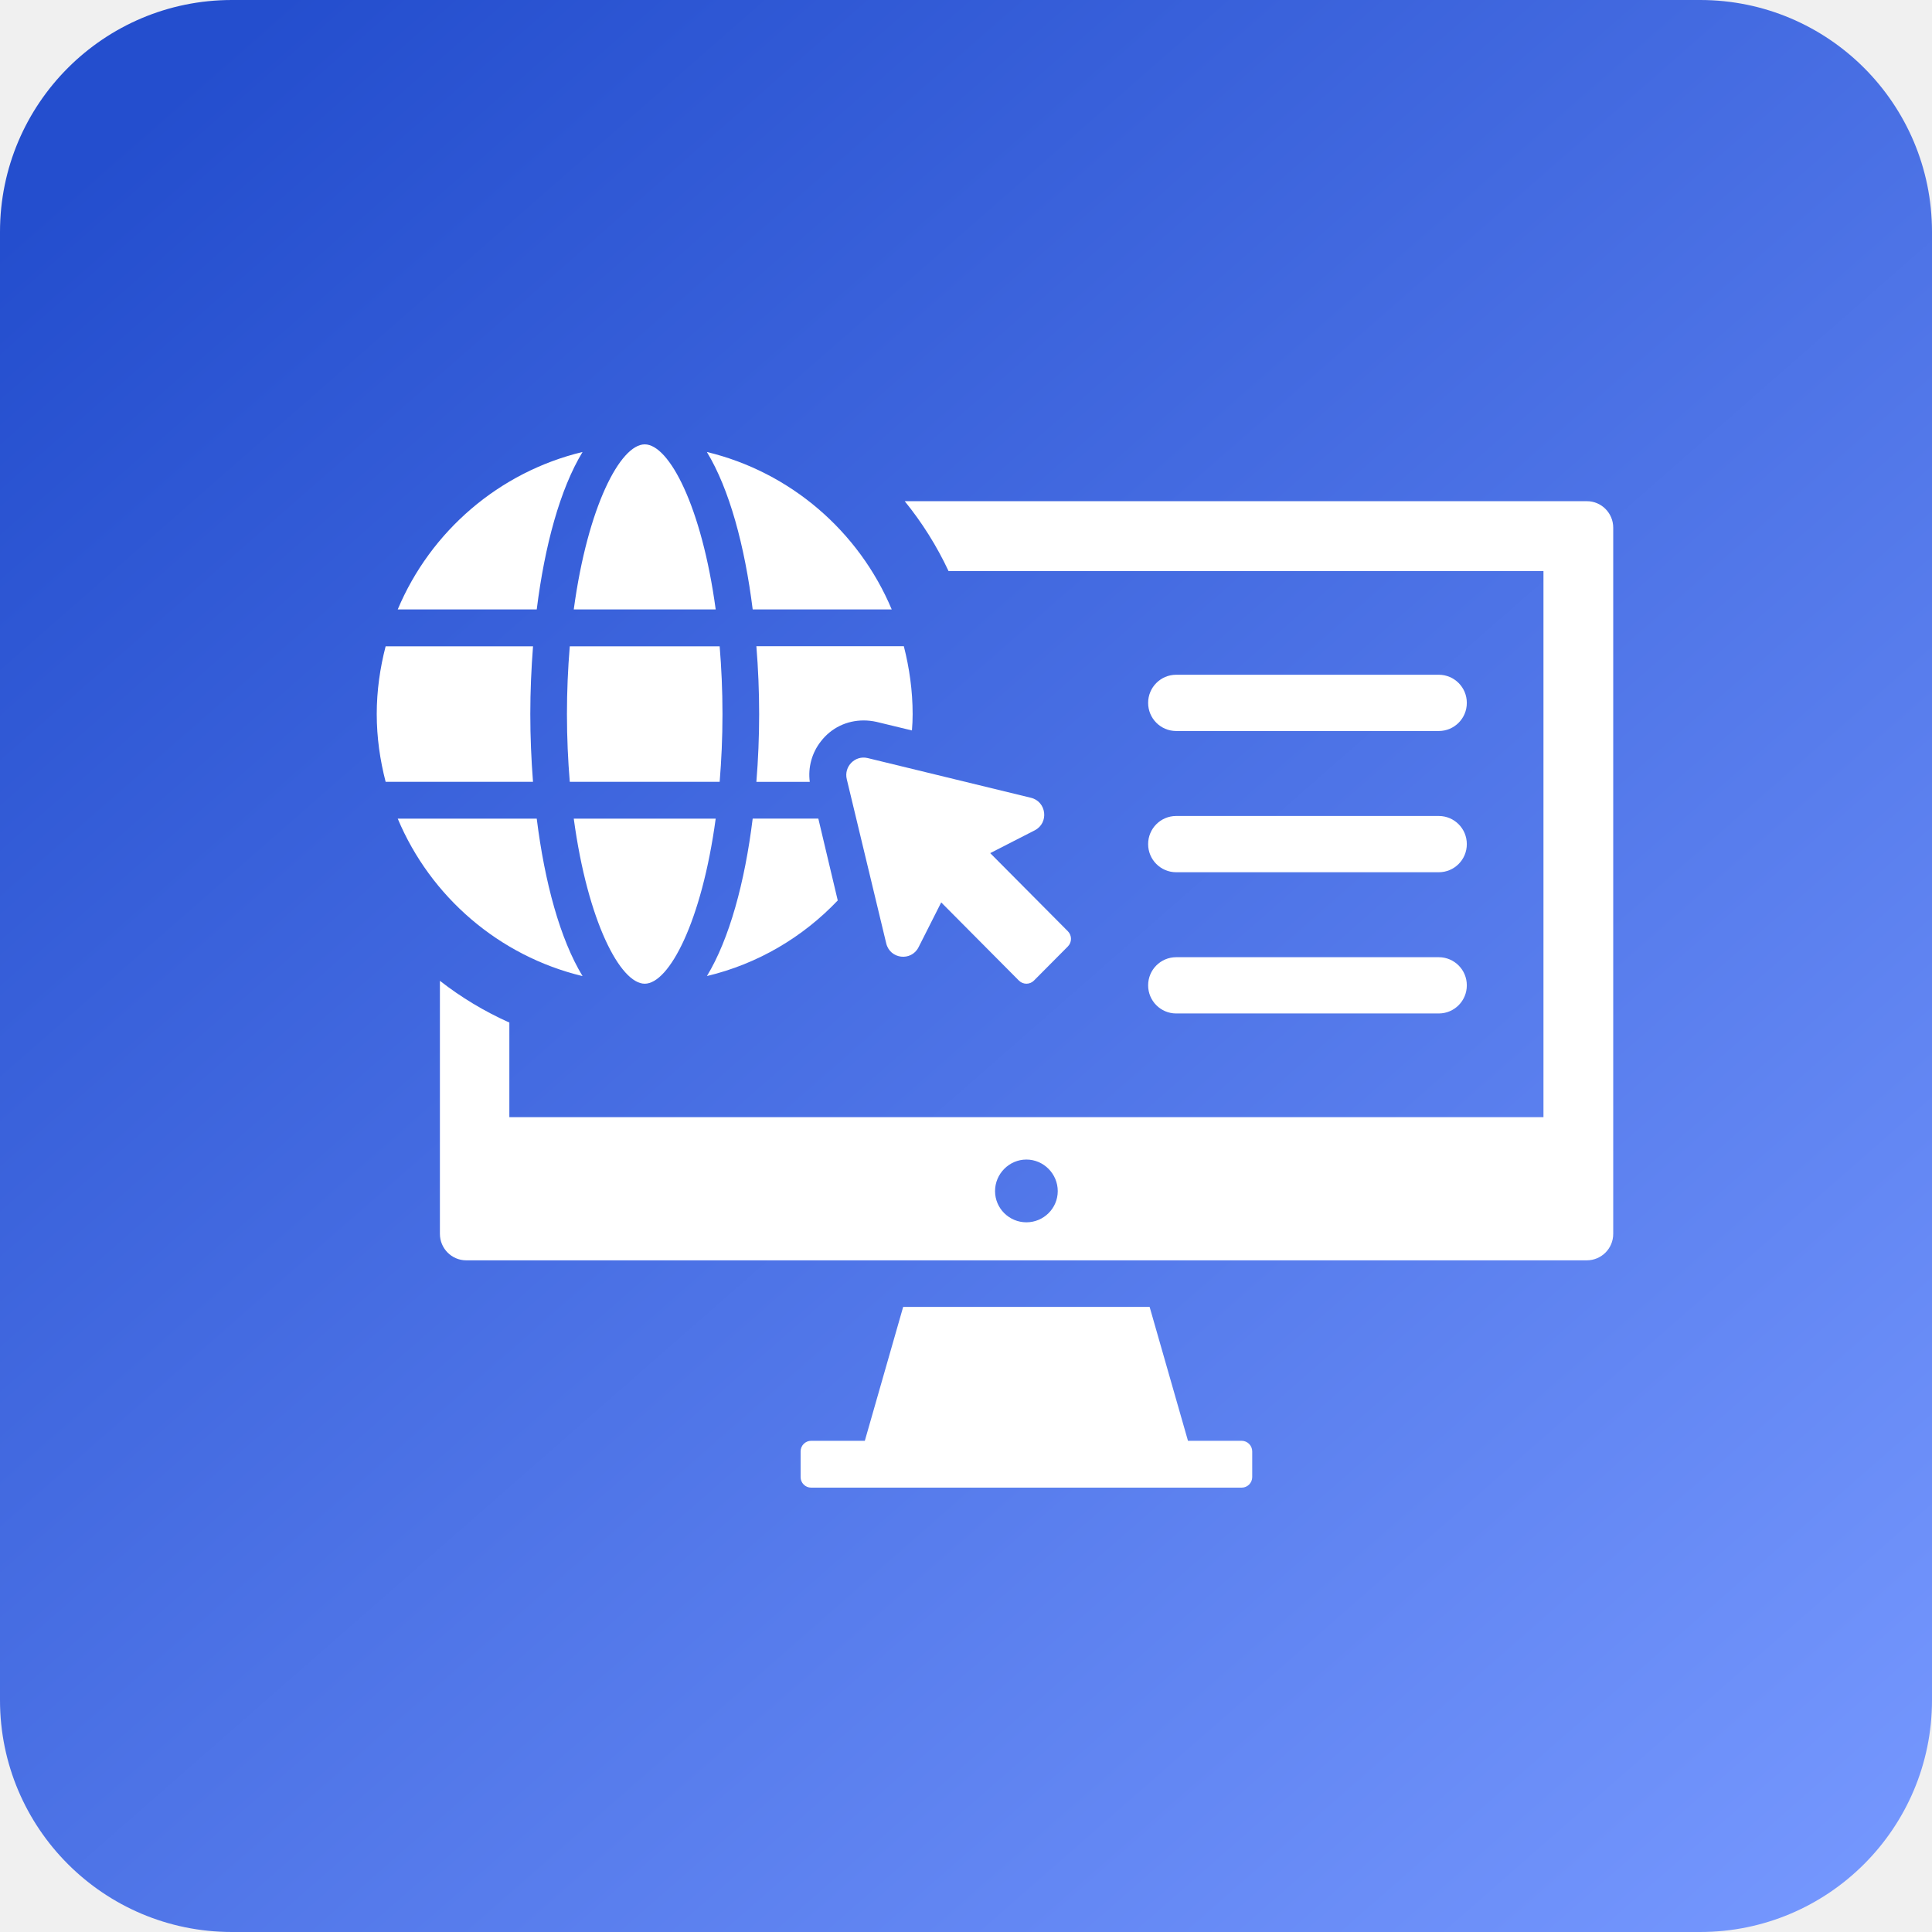
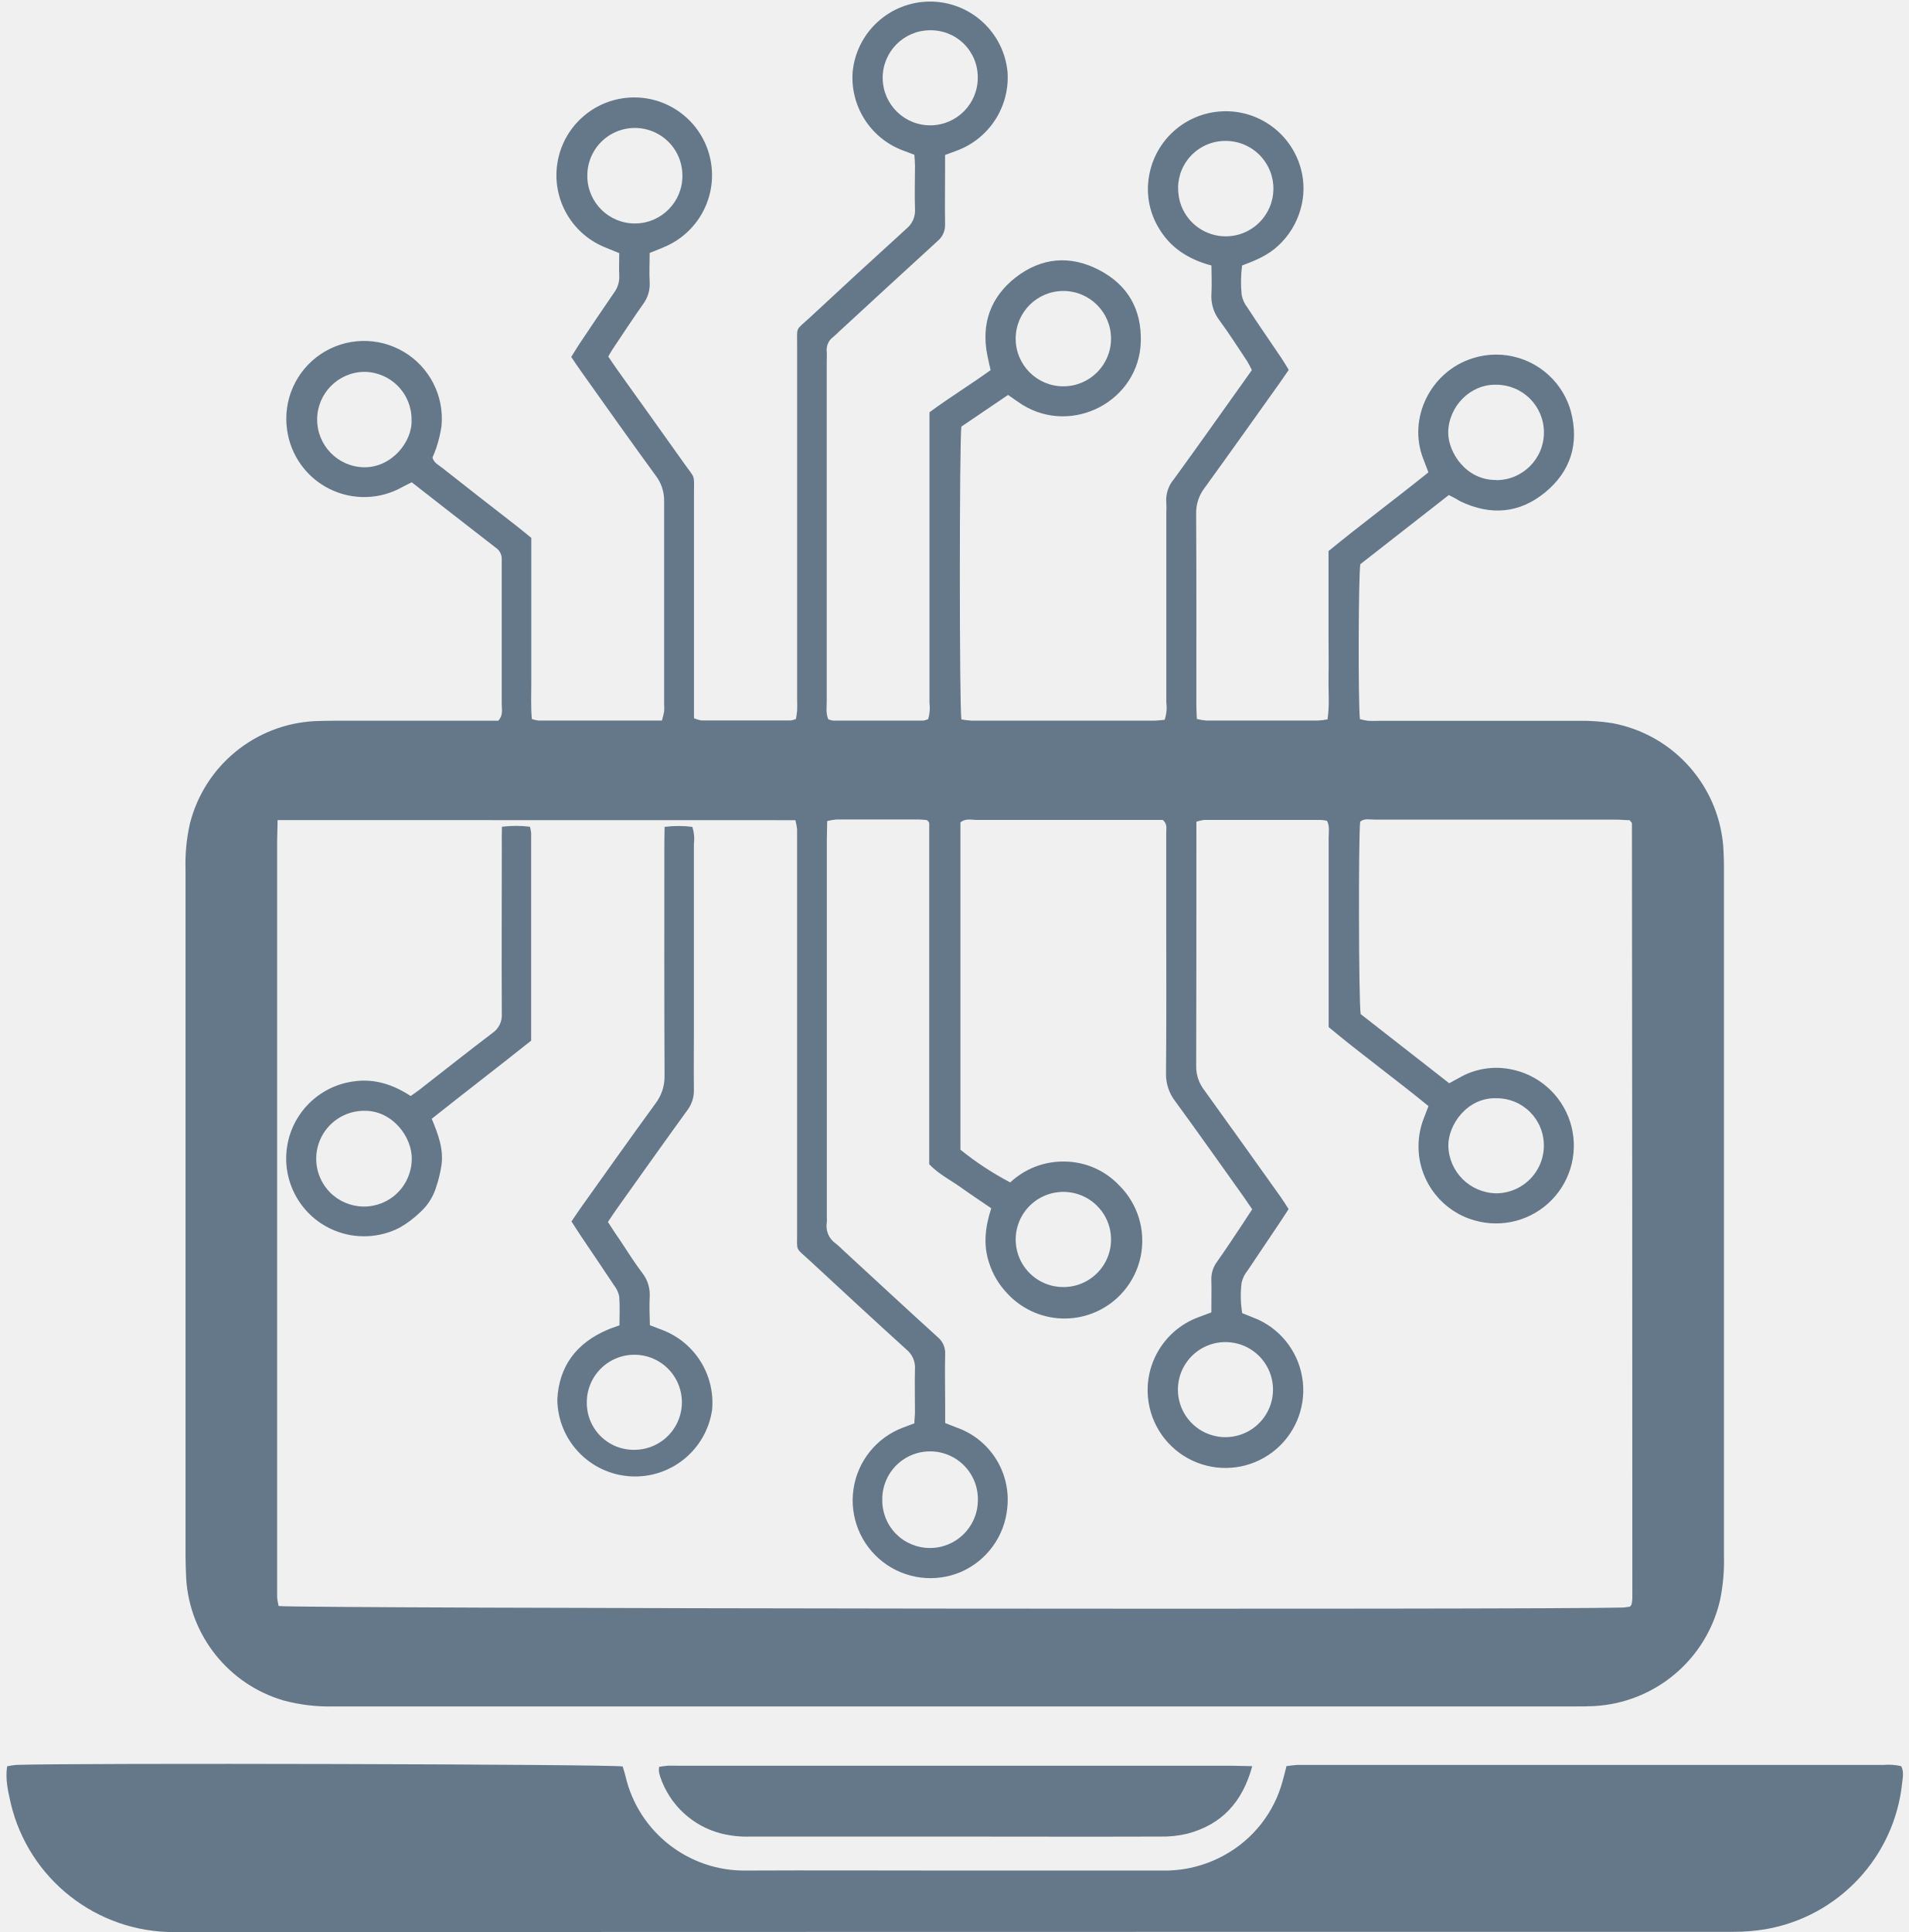
- <svg xmlns="http://www.w3.org/2000/svg" width="200" height="200" viewBox="0 0 200 200" fill="none">
-   <rect width="200" height="200" rx="24" fill="url(#yn02nnyhwa)" />
-   <g clip-path="url(#0dxdd8gbwb)" fill="#fff">
-     <path d="M164.278 51.883H93.657a35.007 35.007 0 0 1 4.537 7.235h61.585v56.531H52.728v-9.795a34.636 34.636 0 0 1-7.189-4.32v26.195c0 1.51 1.222 2.74 2.722 2.74h116.017a2.735 2.735 0 0 0 2.722-2.74V54.623c0-1.51-1.221-2.74-2.722-2.74zm-58.026 74.65c-1.78 0-3.245-1.44-3.245-3.231s1.465-3.266 3.245-3.266 3.246 1.475 3.246 3.266-1.466 3.231-3.246 3.231zM128.535 149.151h-5.556l-3.971-13.863H93.496l-3.97 13.863h-5.557c-.601 0-1.09.492-1.09 1.097v2.658A1.09 1.09 0 0 0 83.97 154h44.569c.601 0 1.09-.492 1.09-1.094v-2.658a1.099 1.099 0 0 0-1.093-1.097z" />
-     <path d="M92.31 63.086c-3.399-8.093-10.494-14.22-19.135-16.297 2.33 3.836 3.922 9.717 4.743 16.297H92.31zM60.306 46.789c-8.641 2.077-15.733 8.206-19.132 16.297h14.389c.821-6.58 2.413-12.459 4.743-16.297zM74.088 63.086C72.644 52.416 69.26 46 66.743 46s-5.903 6.416-7.347 17.086h14.692zM54.897 73.918c0-2.352.102-4.705.282-7.012H39.92C39.34 69.15 39 71.493 39 73.918c0 2.426.34 4.768.92 7.013h15.256c-.18-2.31-.279-4.66-.279-7.013zM58.69 73.918c0 2.48.11 4.809.293 7.013h15.516c.182-2.204.292-4.533.292-7.013 0-2.48-.11-4.808-.292-7.012H58.983a84.592 84.592 0 0 0-.293 7.012zM77.918 84.74c-.813 6.597-2.416 12.472-4.738 16.3 5.264-1.254 9.93-4.022 13.543-7.826l-2.01-8.474h-6.795zM78.587 73.93c0 2.336-.097 4.694-.287 7.007h5.527a5.607 5.607 0 0 1 1.149-4.19c1.076-1.397 2.679-2.167 4.426-2.167.43 0 .886.049 1.316.144l3.685.891c.049-.554.073-1.132.073-1.686 0-2.43-.336-4.768-.91-7.031H78.3c.19 2.312.287 4.67.287 7.031zM41.174 84.748c3.396 8.093 10.49 14.22 19.132 16.298-2.33-3.836-3.922-9.715-4.743-16.298H41.174zM59.396 84.748c1.444 10.67 4.83 17.086 7.347 17.086 2.518 0 5.9-6.415 7.345-17.086H59.396z" />
-     <path d="m110.547 96.405-8.04-8.09 4.61-2.36c1.487-.761 1.229-2.973-.392-3.368l-16.899-4.111c-1.307-.319-2.483.867-2.169 2.182l4.086 17.003c.392 1.631 2.59 1.89 3.347.394l2.344-4.638 8.04 8.09c.432.435 1.13.435 1.562 0l3.508-3.53a1.117 1.117 0 0 0 .003-1.572zM148.95 75.674h-27.201a2.905 2.905 0 0 1-2.894-2.912 2.905 2.905 0 0 1 2.894-2.912h27.201a2.905 2.905 0 0 1 2.894 2.912 2.903 2.903 0 0 1-2.894 2.912zM148.95 90.294h-27.201a2.905 2.905 0 0 1-2.894-2.912 2.904 2.904 0 0 1 2.894-2.912h27.201a2.904 2.904 0 0 1 2.894 2.912 2.903 2.903 0 0 1-2.894 2.912zM148.95 104.914h-27.201a2.905 2.905 0 0 1-2.894-2.912 2.905 2.905 0 0 1 2.894-2.912h27.201a2.905 2.905 0 0 1 2.894 2.912 2.905 2.905 0 0 1-2.894 2.912z" />
+ <svg xmlns="http://www.w3.org/2000/svg" width="163" height="165" viewBox="0 0 163 165" fill="none">
+   <g clip-path="url(#3i3rc5ltoa)" fill="#65788A">
+     <path d="m86.084 33.73-3.986 2.703c-.174 1.17-.177 23.846 0 25.008.284.052.571.087.86.104h15.595c.296 0 .591-.045.901-.07.161-.475.21-.98.144-1.477V43.756a6.212 6.212 0 0 0 0-.786 2.75 2.75 0 0 1 .65-2.049c1.978-2.72 3.916-5.466 5.869-8.205a51.3 51.3 0 0 1 .786-1.108 8.04 8.04 0 0 0-.41-.771c-.775-1.163-1.524-2.348-2.351-3.47a3.36 3.36 0 0 1-.69-2.31c.044-.78 0-1.562 0-2.381-2.001-.532-3.577-1.554-4.57-3.323a6.396 6.396 0 0 1-.76-4.304 6.644 6.644 0 0 1 12.963-.653 6.398 6.398 0 0 1-.029 3.496 6.718 6.718 0 0 1-1.894 3.085c-.875.827-1.96 1.274-3.093 1.698-.11.832-.122 1.673-.037 2.507.073.384.235.745.472 1.056.96 1.476 1.949 2.897 2.924 4.344.218.325.41.66.624 1.008-.273.395-.513.738-.764 1.107-2.13 2.986-4.253 5.98-6.405 8.952a3.476 3.476 0 0 0-.738 2.159c.033 5.46.018 10.922.018 16.382 0 .369.026.775.041 1.214.262.066.529.11.797.133h9.564a6.83 6.83 0 0 0 .798-.096c.188-1.218.066-2.392.088-3.562.023-1.17 0-2.444 0-3.669v-7.146c2.78-2.282 5.685-4.43 8.531-6.726-.162-.417-.295-.779-.436-1.133-1.362-3.47.613-7.482 4.223-8.612a6.621 6.621 0 0 1 7.163 2.172 6.6 6.6 0 0 1 1.205 2.343c.739 2.753 0 5.145-2.189 6.943s-4.647 2.004-7.231.768c-.155-.078-.303-.177-.454-.262-.151-.085-.306-.155-.542-.277l-7.557 5.906c-.166 1.107-.188 11.89-.033 13.23.232.064.467.112.705.143.392.023.787 0 1.182 0h16.773c.96-.016 1.919.05 2.868.196a11.64 11.64 0 0 1 9.527 11.004c.029.52.033 1.044.033 1.569v58.576a16.312 16.312 0 0 1-.339 3.773 11.684 11.684 0 0 1-10.757 9.029c-.524.029-1.048.029-1.572.029H28.541a15.203 15.203 0 0 1-4.278-.494 11.602 11.602 0 0 1-8.365-10.443c-.025-.657-.055-1.31-.055-1.964V74.257c-.04-1.31.084-2.621.37-3.901a11.61 11.61 0 0 1 10.685-8.77 52.408 52.408 0 0 1 1.702-.034h13.953c.44-.487.288-.993.292-1.45V47.782a1.14 1.14 0 0 0-.506-1.004 1733.8 1733.8 0 0 1-7.176-5.588c-.273.136-.542.258-.797.402a6.644 6.644 0 0 1-9.849-4.872 6.643 6.643 0 1 1 13.19-.37c-.091.647-.242 1.283-.45 1.902-.093.279-.202.553-.326.82.122.46.506.627.805.863a995.123 995.123 0 0 0 6.39 4.994c.41.321.808.654 1.244 1.008V58.27c0 1.005-.048 2.079.047 3.138.189.063.383.106.58.13h10.528c.076-.254.139-.512.188-.772a4.78 4.78 0 0 0 0-.654V42.815a3.47 3.47 0 0 0-.702-2.174c-2.159-2.953-4.278-5.962-6.404-8.948-.277-.387-.535-.782-.827-1.207.255-.41.476-.779.716-1.14.975-1.451 1.942-2.905 2.935-4.341.32-.424.48-.947.45-1.477-.033-.609 0-1.222 0-1.908-.45-.185-.886-.37-1.318-.54a6.644 6.644 0 1 1 5.393-.088c-.468.218-.956.395-1.476.61 0 .852-.048 1.679 0 2.502a2.838 2.838 0 0 1-.546 1.846c-.908 1.284-1.768 2.602-2.643 3.909-.118.173-.214.369-.347.59.284.417.542.816.82 1.2 1.878 2.632 3.768 5.253 5.632 7.892 1.011 1.432.864.842.867 2.761V61.338c.208.092.426.157.65.192h7.6c.156-.023.308-.063.454-.118a6.94 6.94 0 0 0 .104-.716c.018-.392 0-.787 0-1.182V29.508c0-1.676-.155-1.24 1.033-2.34a901.088 901.088 0 0 1 8.295-7.63 1.997 1.997 0 0 0 .738-1.702c-.044-1.222 0-2.447 0-3.669 0-.303-.033-.605-.055-.949-.37-.143-.739-.276-1.108-.42a6.644 6.644 0 0 1-4.163-6.645 6.644 6.644 0 0 1 13.229 0 6.674 6.674 0 0 1-4.278 6.693c-.325.125-.65.24-1.056.39v1.304c0 1.532-.026 3.06 0 4.588a1.787 1.787 0 0 1-.66 1.477c-2.81 2.561-5.597 5.142-8.395 7.714-.158.148-.31.31-.48.443a1.363 1.363 0 0 0-.572 1.248c.022.306 0 .613 0 .92v28.957c0 .513-.088 1.045.133 1.54.128.054.262.092.399.114h7.73c.139-.023.274-.066.402-.126.132-.455.17-.932.11-1.402V35.21c1.695-1.255 3.481-2.344 5.22-3.599-.096-.435-.196-.853-.28-1.27-.536-2.694.269-4.957 2.414-6.644 2.214-1.716 4.669-1.923 7.138-.635 2.47 1.288 3.622 3.374 3.555 6.102-.125 5.06-5.832 8.076-10.14 5.389-.38-.247-.764-.528-1.196-.823zM23.702 70.039c0 .694-.037 1.255-.037 1.816v64.598c.03.238.073.475.129.708 1.362.211 107.87.325 114.703.13.254 0 .505-.056.683-.074.092-.115.136-.144.144-.177.037-.17.061-.343.07-.517 0-22.054-.011-44.11-.034-66.166a.228.228 0 0 0-.036-.122 2.153 2.153 0 0 0-.163-.188c-.343 0-.771-.048-1.196-.048H117.405c-.421 0-.875-.126-1.252.17-.155 1.317-.129 15.34.041 16.437l7.56 5.906c.428-.233.771-.421 1.107-.602a6.314 6.314 0 0 1 4.061-.609 6.644 6.644 0 1 1-3.027 12.919 6.564 6.564 0 0 1-4.753-5.982 6.569 6.569 0 0 1 .419-2.666l.425-1.108c-2.839-2.321-5.766-4.448-8.524-6.744V71.522c0-.465.1-.952-.14-1.425a3.748 3.748 0 0 0-.528-.073h-9.966c-.225.03-.446.081-.661.154v1.108c0 6.596 0 13.189-.018 19.785-.005.738.24 1.456.694 2.038 2.195 3.049 4.38 6.104 6.555 9.165.222.314.421.646.643.986-.262.402-.491.771-.739 1.133-.922 1.377-1.845 2.746-2.772 4.13-.247.303-.421.66-.505 1.041-.105.86-.087 1.73.055 2.584.483.196.938.369 1.369.554a6.642 6.642 0 0 1 1.218 11.315 6.646 6.646 0 0 1-10.575-4.205 6.645 6.645 0 0 1 4.19-7.295c.369-.14.738-.269 1.162-.435 0-.93.023-1.846 0-2.758a2.459 2.459 0 0 1 .495-1.579c.709-.997 1.377-2.023 2.056-3.038.314-.469.62-.942.938-1.429-.285-.41-.521-.771-.772-1.126-1.927-2.702-3.839-5.415-5.799-8.095a3.762 3.762 0 0 1-.79-2.399c.044-4.5.019-9 .019-13.495v-7.076c0-.336.107-.71-.292-1.06H83.408c-.458 0-.963-.162-1.392.214v27.947a25.803 25.803 0 0 0 4.253 2.794 6.615 6.615 0 0 1 4.603-1.783 6.49 6.49 0 0 1 4.684 2.019 6.647 6.647 0 0 1-2.276 10.949 6.633 6.633 0 0 1-5.172-.178 6.638 6.638 0 0 1-2.127-1.565 6.698 6.698 0 0 1-1.52-2.583c-.518-1.554-.318-3.094.187-4.651-.915-.628-1.786-1.2-2.635-1.809-.85-.609-1.864-1.108-2.662-1.95V70.353a.299.299 0 0 0-.025-.13 1.336 1.336 0 0 0-.166-.18 6.643 6.643 0 0 0-.669-.055H71.42c-.264.025-.525.07-.783.132 0 .587-.03 1.108-.03 1.628v32.114c.01.175.01.35 0 .525a1.814 1.814 0 0 0 .769 1.819c.204.164.4.341.583.528 2.698 2.488 5.385 4.98 8.102 7.449a1.774 1.774 0 0 1 .653 1.477c-.036 1.439 0 2.883 0 4.322v1.551l.938.369a6.533 6.533 0 0 1 4.367 6.865 6.64 6.64 0 0 1-3.953 5.48 6.643 6.643 0 1 1-4.966-12.32c.322-.118.64-.247.983-.369 0-.339.051-.638.051-.941 0-1.225-.03-2.447 0-3.669a1.986 1.986 0 0 0-.738-1.702c-2.783-2.521-5.537-5.075-8.294-7.63-1.196-1.107-1.034-.686-1.034-2.34V70.813a6.604 6.604 0 0 0-.144-.767l-44.221-.008zm71.175-41.117a4.071 4.071 0 1 0-8.143 0 4.071 4.071 0 0 0 8.143 0zm-4.06 80.998a4.062 4.062 0 0 0 2.867-6.94 4.073 4.073 0 0 0-6.95 2.879 4.065 4.065 0 0 0 2.517 3.756 4.063 4.063 0 0 0 1.558.305h.008zm9.792-93.87a4.084 4.084 0 0 0 .283 1.565 4.072 4.072 0 0 0 3.726 2.57 4.071 4.071 0 0 0 3.796-2.47 4.062 4.062 0 0 0 .038-3.119 4.075 4.075 0 0 0-3.734-2.562 4.039 4.039 0 0 0-3.796 2.46 4.027 4.027 0 0 0-.32 1.557h.007zM35.145 35.84a4.062 4.062 0 0 0-4.06-4.083 4.076 4.076 0 0 0-.03 8.15c2.4.048 4.182-2.203 4.09-4.067zm92.625 5.167a4.073 4.073 0 0 0 4.075-4.075 4.072 4.072 0 0 0-4.075-4.075c-2.215-.052-4.061 1.846-4.101 4.06-.008 1.735 1.539 4.105 4.101 4.076v.014zm0 52.786c-2.529-.063-4.112 2.321-4.09 4.06a4.155 4.155 0 0 0 4.097 4.06 4.082 4.082 0 0 0 3.753-5.641 4.035 4.035 0 0 0-2.203-2.184 4.02 4.02 0 0 0-1.553-.295h-.004zm-23.093 28.947a4.065 4.065 0 0 0 3.732-2.532 4.058 4.058 0 0 0-2.991-5.515 4.056 4.056 0 0 0-4.157 1.747 4.062 4.062 0 0 0 1.86 6.002 4.065 4.065 0 0 0 1.56.298h-.004zm-25.315 9.464a4.088 4.088 0 0 0 4.142-4.005 4.08 4.08 0 0 0-4.024-4.247 4.072 4.072 0 0 0-3.837 2.545 4.08 4.08 0 0 0-.3 1.591 4.066 4.066 0 0 0 1.156 2.894 4.057 4.057 0 0 0 2.867 1.222h-.004zm.026-129.62a4.06 4.06 0 1 0 4.109 4.013 4.004 4.004 0 0 0-4.109-4.012zM58.274 14.973a4.06 4.06 0 1 0-8.119.103 4.06 4.06 0 0 0 8.12-.103zM.61 150.848c.254-.053.512-.093.77-.119 4.925-.177 50.549-.066 51.793.133.077.262.177.547.243.838a10.417 10.417 0 0 0 10.314 8.051c5.637-.026 11.27 0 16.906 0H99.24c1.844.04 3.666-.407 5.282-1.296a10.265 10.265 0 0 0 5.028-6.423c.103-.369.195-.738.31-1.199.302-.037.594-.078.886-.1h50.053a4.89 4.89 0 0 1 1.554.103c.251.48.133.968.082 1.429a14.161 14.161 0 0 1-11.646 12.495c-.904.15-1.819.226-2.736.225-44.376 0-88.753.007-133.13.022A14.3 14.3 0 0 1 .916 154c-.225-1.019-.48-2.045-.306-3.152z" />
+     <path d="M106.936 150.837c-.841 3.111-2.643 4.998-5.537 5.765a9.08 9.08 0 0 1-2.329.248c-6.112.022-12.225 0-18.338 0H64.095a9.097 9.097 0 0 1-2.465-.251 7.438 7.438 0 0 1-5.253-4.865 2.369 2.369 0 0 1-.114-.51 1.608 1.608 0 0 1 .029-.332c.225-.029.469-.077.716-.092s.524 0 .786 0h47.404c.52.011 1.041.026 1.738.037zM56.753 70.618c.786-.1 1.581-.1 2.367 0 .151.467.198.963.136 1.45v15.984c0 1.657-.022 3.322 0 4.975a2.806 2.806 0 0 1-.576 1.813c-2 2.757-3.968 5.537-5.943 8.309-.276.388-.535.786-.823 1.211.37.587.738 1.133 1.108 1.672.605.908 1.184 1.845 1.845 2.709.453.591.671 1.329.613 2.071-.04.779 0 1.561.018 2.37.421.159.783.291 1.141.435a6.65 6.65 0 0 1 4.175 6.755 6.643 6.643 0 0 1-13.222-.863c.151-2.854 1.642-4.799 4.245-5.925.32-.14.65-.247 1.063-.398 0-.824.04-1.65-.022-2.47a2.178 2.178 0 0 0-.429-.926c-.94-1.422-1.9-2.828-2.85-4.242-.265-.395-.516-.797-.797-1.233.296-.435.558-.83.831-1.218 2.104-2.953 4.193-5.906 6.33-8.837.53-.69.808-1.54.787-2.41-.033-6.504-.019-13.012-.019-19.516-.003-.535.011-1.056.022-1.716zM54.17 123.82a4.062 4.062 0 0 0 3.983-4.852 4.056 4.056 0 0 0-3.19-3.191 4.064 4.064 0 0 0-4.853 3.983 4.005 4.005 0 0 0 4.072 4.06h-.011zM42.863 70.607a9.758 9.758 0 0 1 2.392 0c.05.18.085.364.103.55v17.718c-2.827 2.255-5.673 4.43-8.49 6.674.547 1.314 1.027 2.584.831 3.971a11.255 11.255 0 0 1-.506 2.023 4.74 4.74 0 0 1-1.28 1.957 8.824 8.824 0 0 1-1.765 1.336 6.639 6.639 0 0 1-5.61.241 6.644 6.644 0 0 1 1.683-12.725c1.764-.255 3.359.277 4.85 1.251.28-.199.531-.369.768-.55 2.067-1.609 4.12-3.244 6.208-4.824a1.845 1.845 0 0 0 .805-1.65c-.026-4.762 0-9.524 0-14.285-.015-.517.004-1.052.011-1.687zm-11.75 24.259a4.094 4.094 0 0 0-2.944 6.956 4.091 4.091 0 0 0 2.873 1.222 4.076 4.076 0 0 0 4.118-4.04c.055-1.846-1.617-4.168-4.046-4.138z" />
  </g>
  <defs>
-     <linearGradient id="yn02nnyhwa" x1="28.571" y1="0" x2="202.167" y2="198.101" gradientUnits="userSpaceOnUse">
-       <stop stop-color="#244ECE" />
-       <stop offset="1" stop-color="#79F" />
-     </linearGradient>
-     <clipPath id="0dxdd8gbwb">
-       <path fill="#fff" transform="translate(39 46)" d="M0 0h128v108H0z" />
+     <clipPath id="3i3rc5ltoa">
+       <path fill="#fff" transform="translate(.55)" d="M0 0h161.958v165H0z" />
    </clipPath>
  </defs>
</svg>
